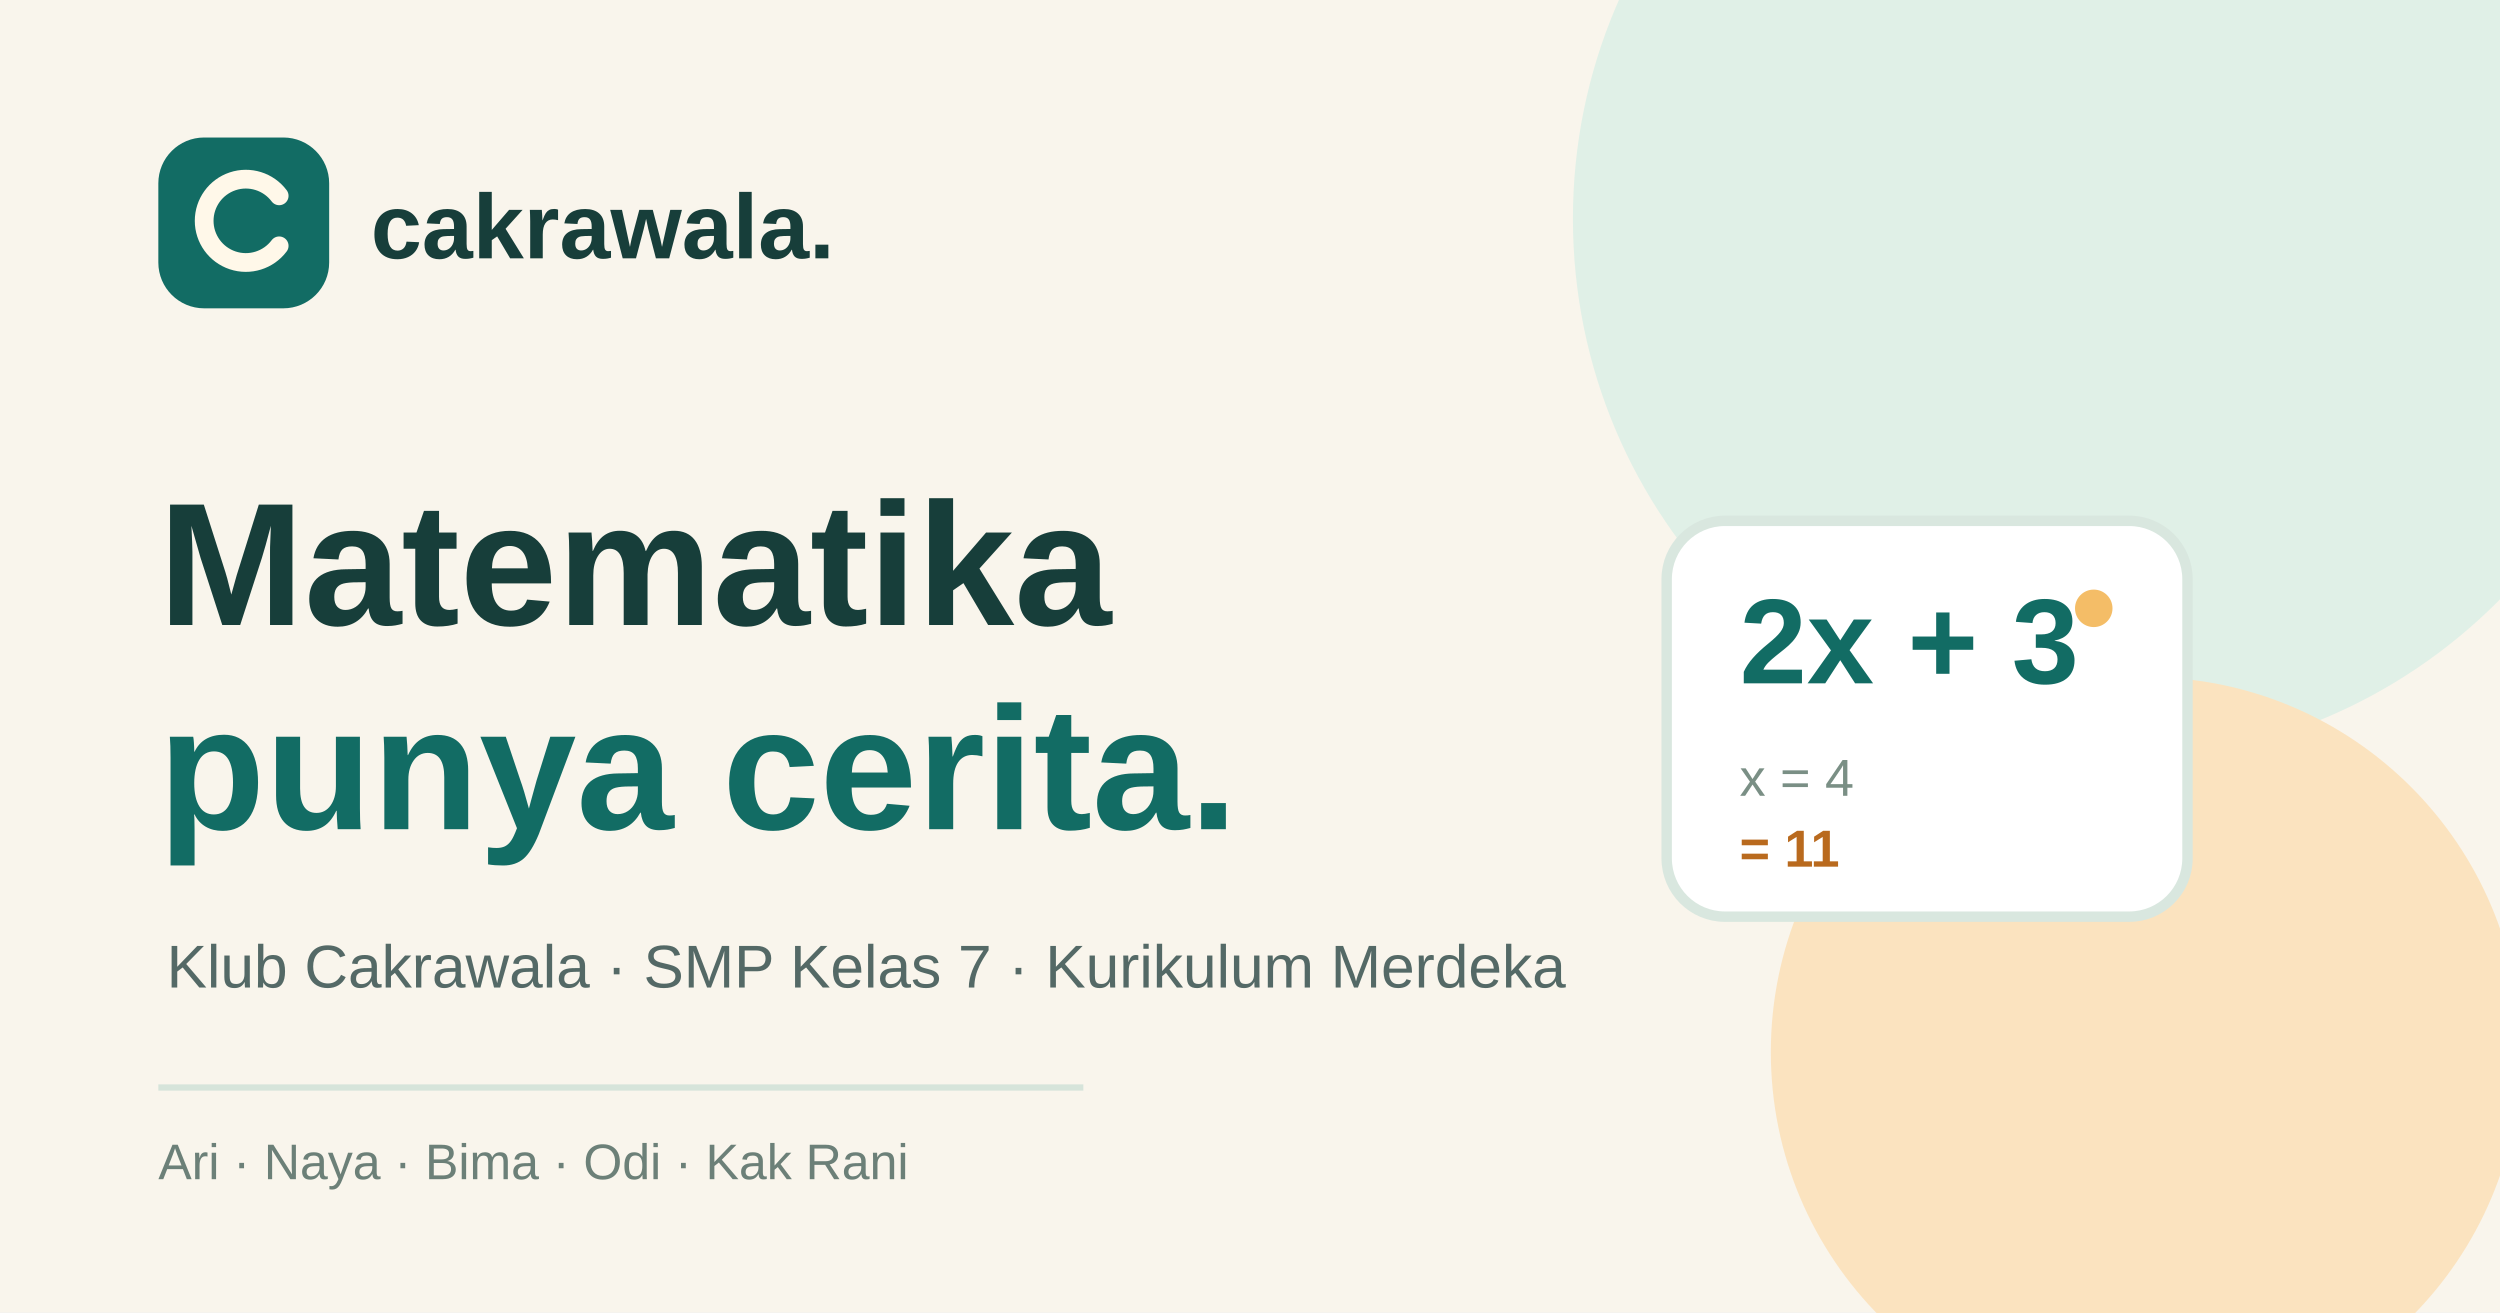
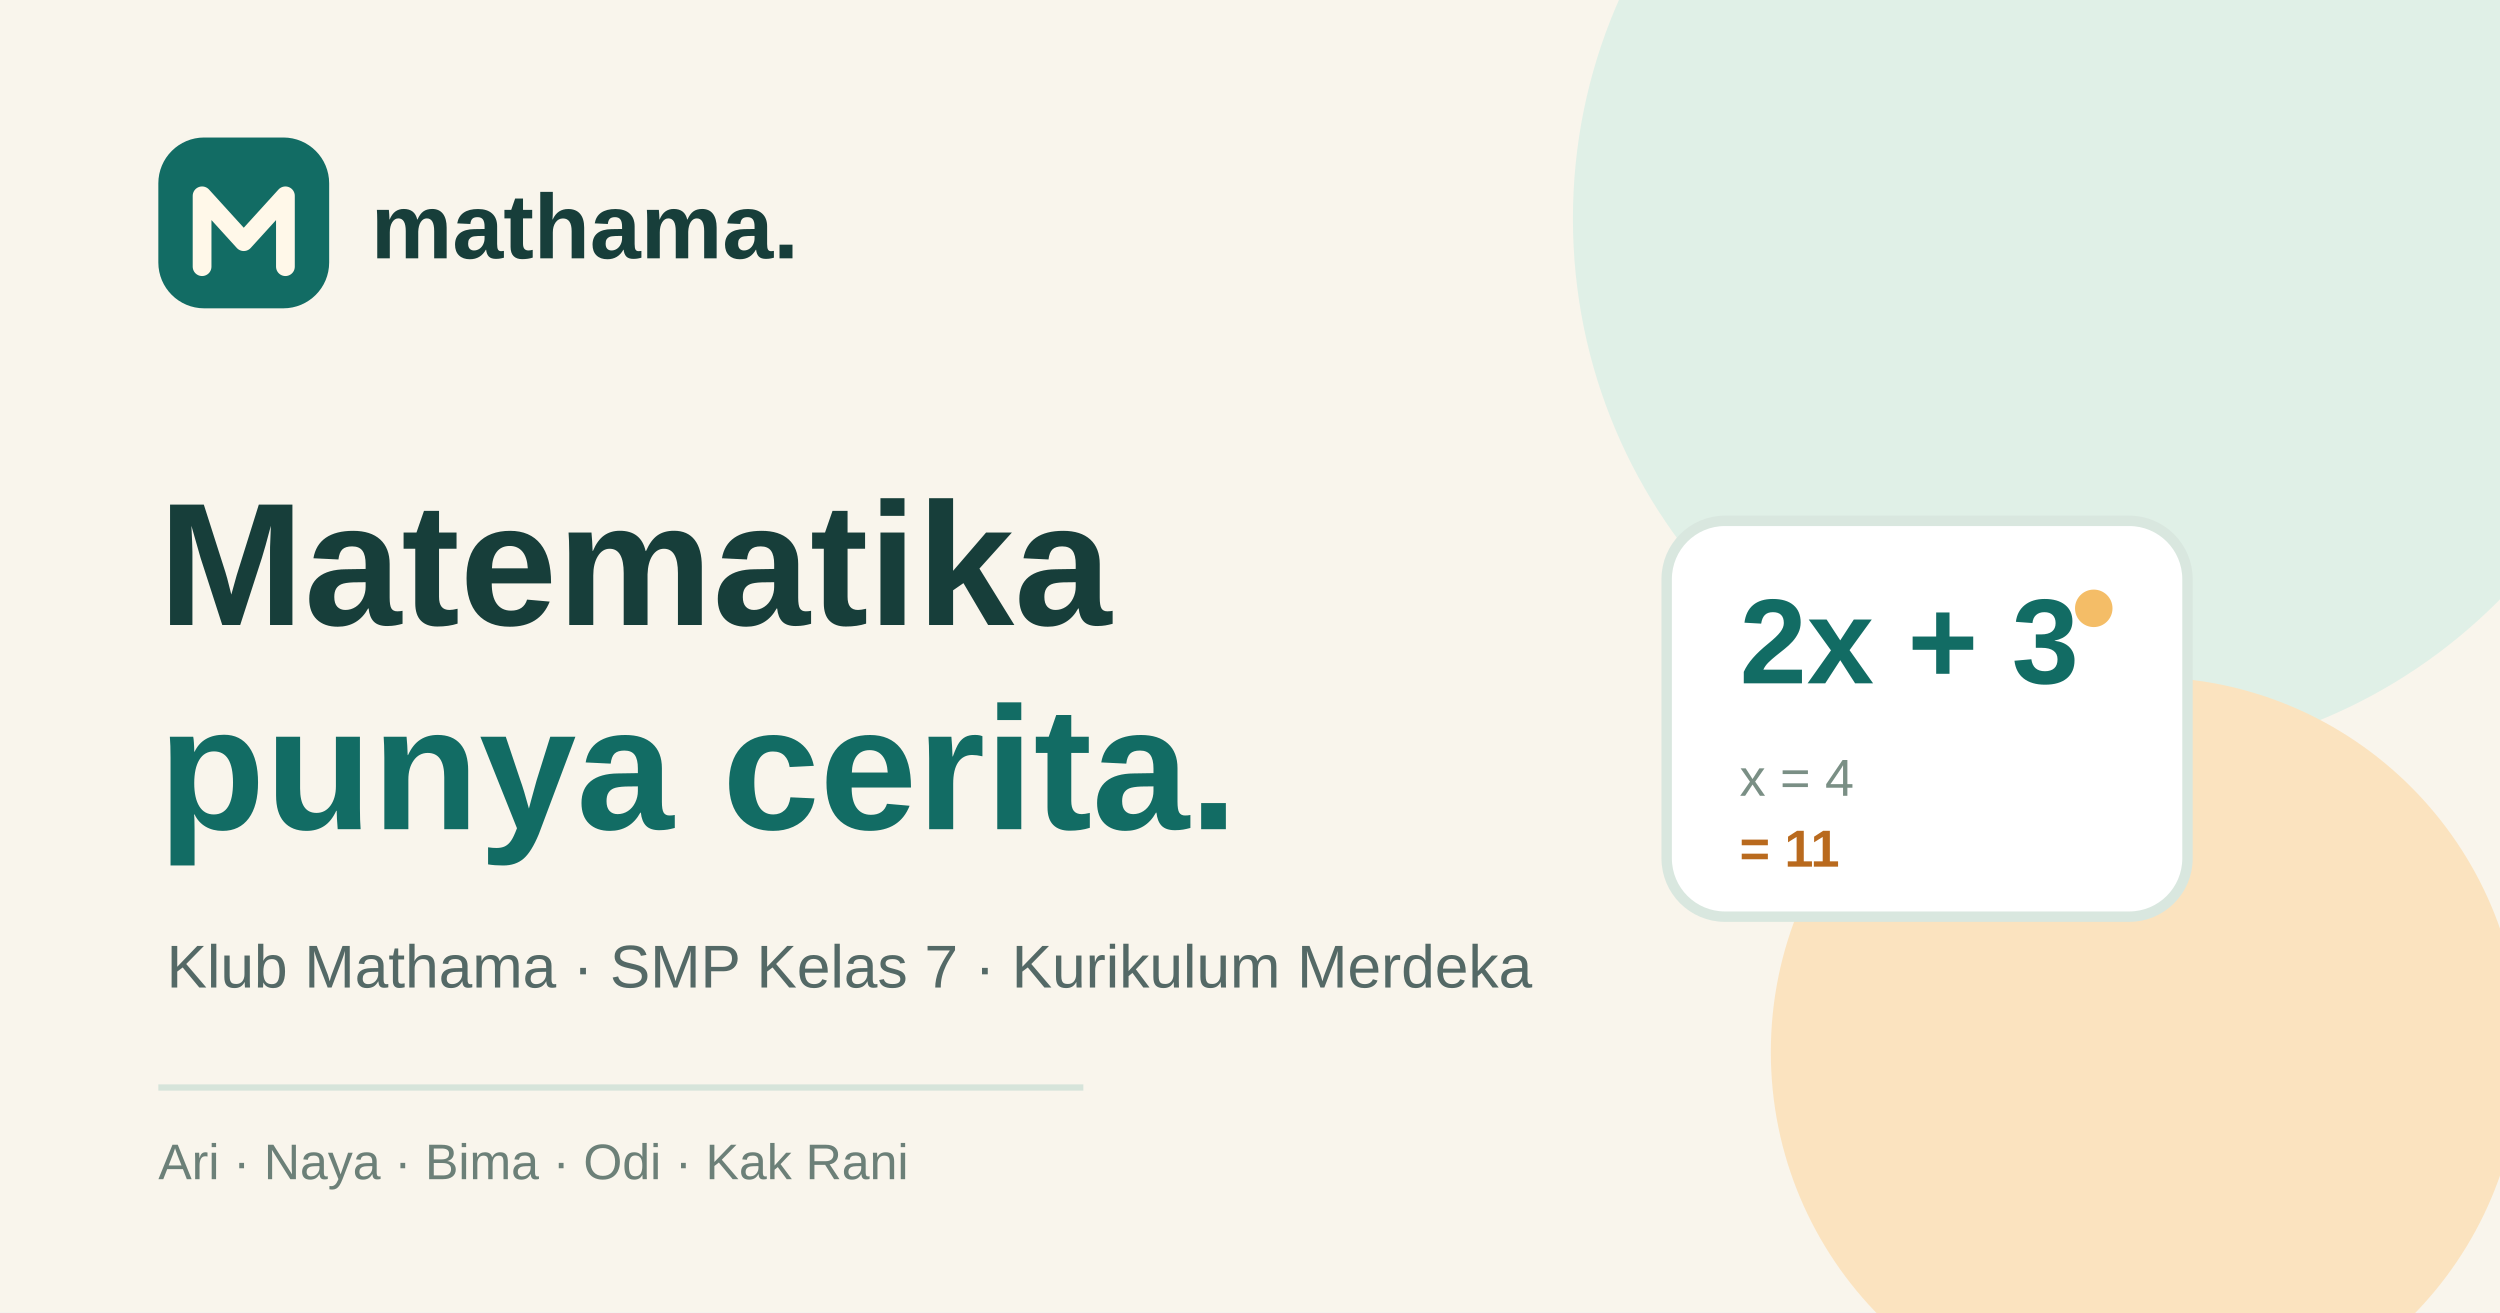
<svg xmlns="http://www.w3.org/2000/svg" width="1200" height="630" viewBox="0 0 1200 630">
  <rect width="1200" height="630" fill="#f9f5ec" />
  <circle cx="1015" cy="105" r="260" fill="#e0f0e7" />
  <circle cx="1030" cy="505" r="180" fill="#fbe3bf" />
  <rect x="76" y="66" width="82" height="82" rx="22" fill="#126c64" />
-   <path d="M134 94a20 20 0 1 0 0 24" fill="none" stroke="#fff8e9" stroke-width="9" stroke-linecap="round" />
-   <text x="178" y="124" font-family="Arial" font-size="44" font-weight="bold" fill="#173e3a">cakrawala.</text>
+   <path d="M97 128V94l20 22 20-22v34" fill="none" stroke="#fff8e9" stroke-width="9" stroke-linecap="round" stroke-linejoin="round" />
+   <text x="178" y="124" font-family="Arial" font-size="44" font-weight="bold" fill="#173e3a">mathama.</text>
  <text x="76" y="300" font-family="Arial" font-size="84" font-weight="bold" fill="#173e3a">Matematika</text>
  <text x="76" y="398" font-family="Arial" font-size="84" font-weight="bold" fill="#126c64">punya cerita.</text>
-   <text x="80" y="474" font-family="Arial" font-size="29" fill="#546966">Klub Cakrawala · SMP Kelas 7 · Kurikulum Merdeka</text>
+   <text x="80" y="474" font-family="Arial" font-size="29" fill="#546966">Klub Mathama · SMP Kelas 7 · Kurikulum Merdeka</text>
  <line x1="76" y1="522" x2="520" y2="522" stroke="#d6e4da" stroke-width="3" />
  <text x="76" y="566" font-family="Arial" font-size="24" fill="#6c8078">Ari · Naya · Bima · Odi · Kak Rani</text>
  <g transform="translate(800 250)">
    <rect x="0" y="0" width="250" height="190" rx="28" fill="#ffffff" stroke="#d9e7df" stroke-width="5" />
    <text x="35" y="78" font-family="Arial" font-size="58" font-weight="bold" fill="#126c64">2x + 3</text>
    <text x="35" y="132" font-family="Arial" font-size="25" fill="#7a8f85">x = 4</text>
    <text x="35" y="166" font-family="Arial" font-size="25" font-weight="bold" fill="#b96a1e">= 11</text>
    <circle cx="205" cy="42" r="9" fill="#f4bd67" />
  </g>
</svg>
